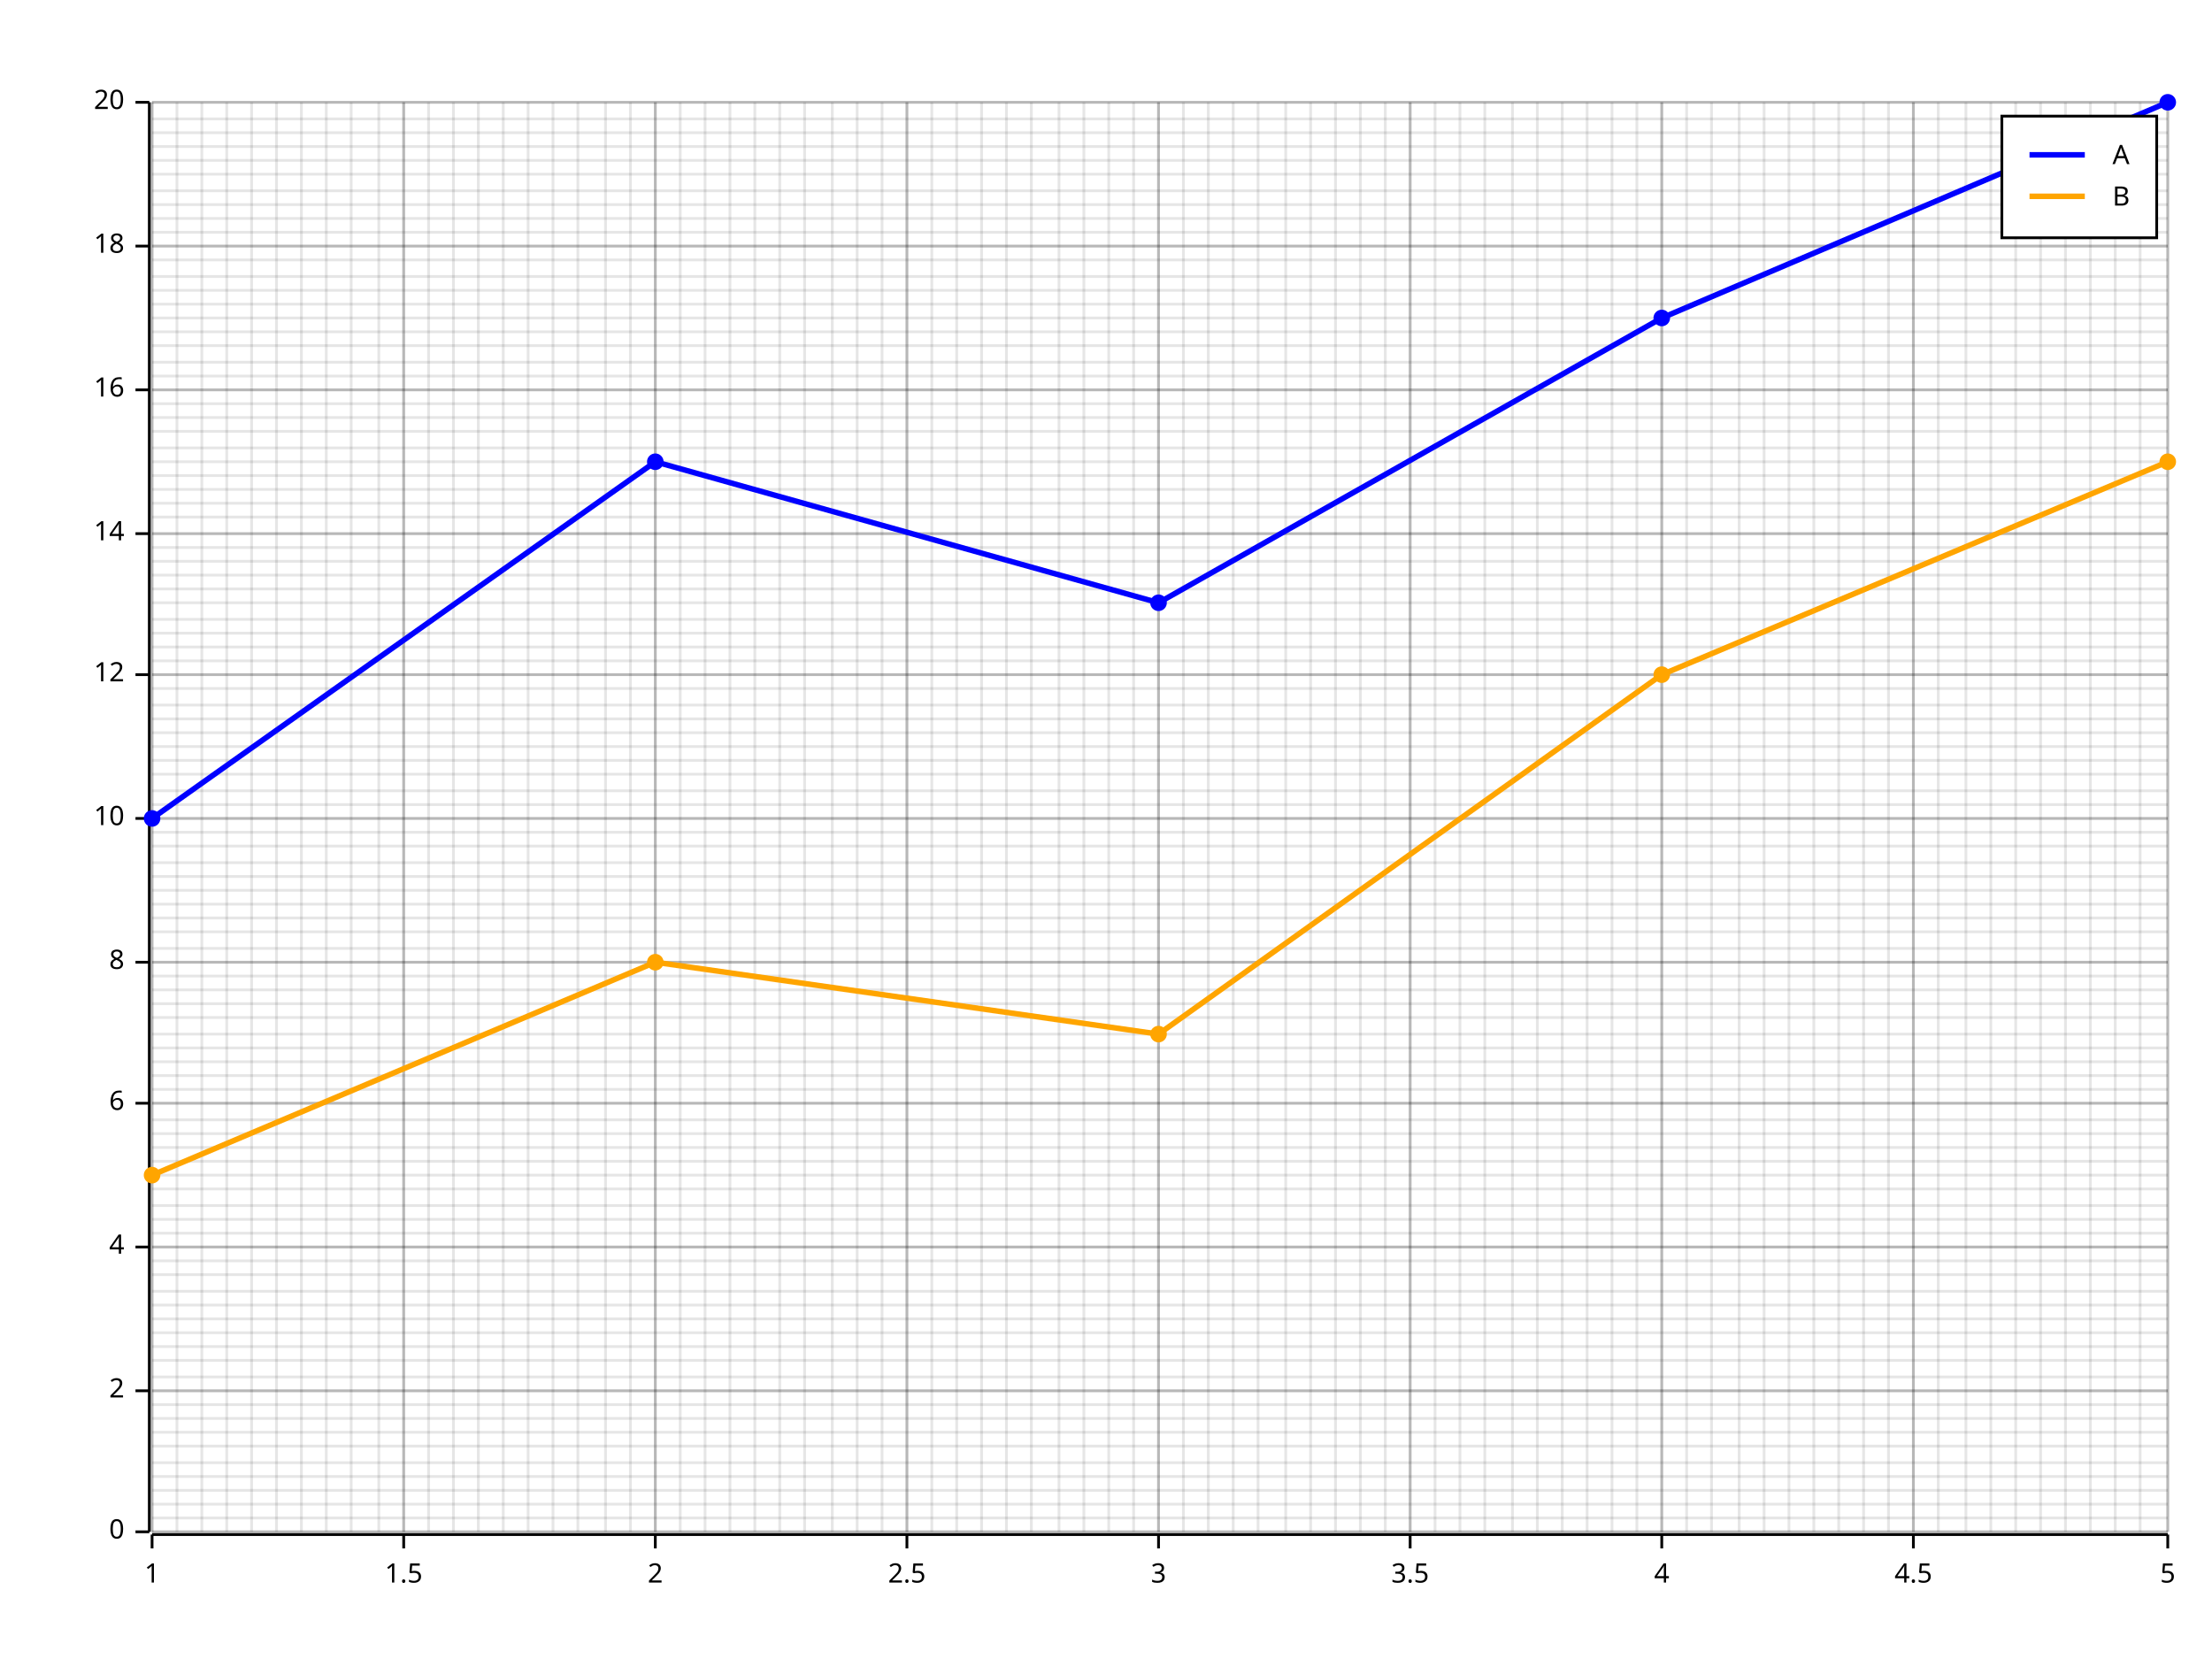
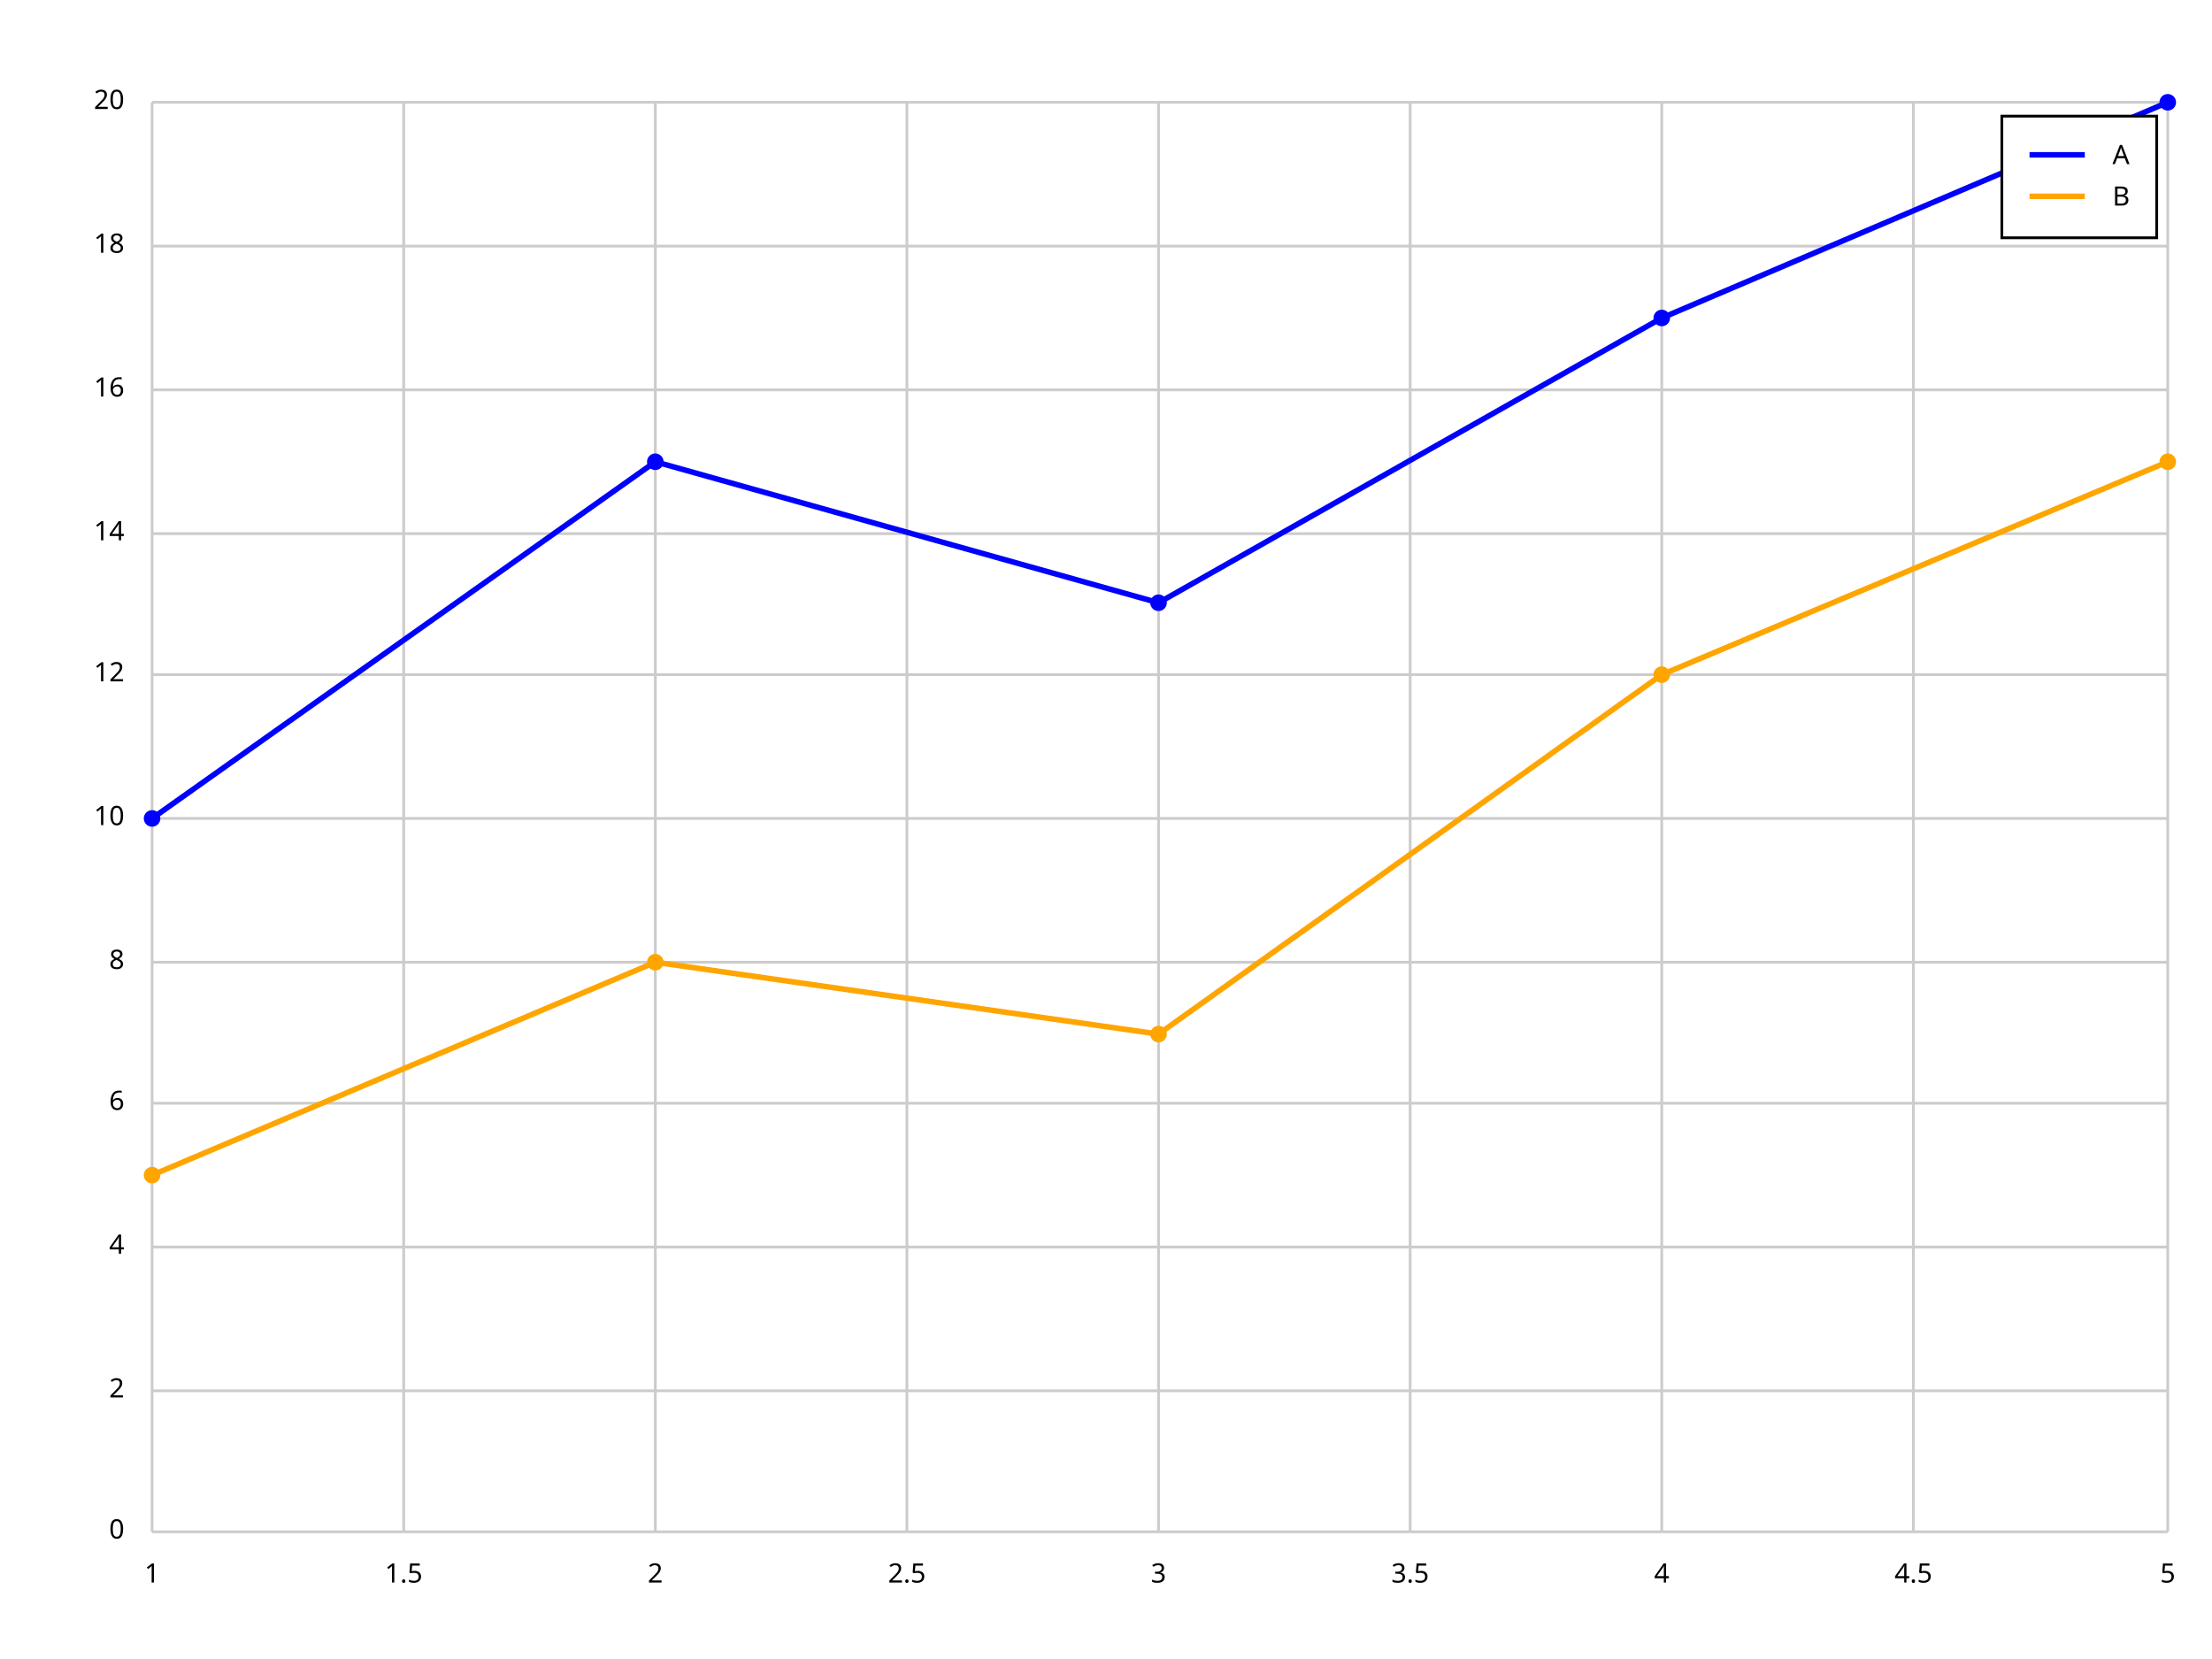
<svg xmlns="http://www.w3.org/2000/svg" width="800" height="600" viewBox="0 0 800 600">
  <rect x="0" y="0" width="800" height="600" opacity="1" fill="#FFFFFF" stroke="none" />
  <text x="400" y="20" dy="0.76em" text-anchor="middle" font-family="sans-serif" font-size="12.097" opacity="1" fill="#000000">

</text>
-   <line opacity="0.1" stroke="#000000" stroke-width="1" x1="55" y1="554" x2="55" y2="37" />
-   <line opacity="0.1" stroke="#000000" stroke-width="1" x1="64" y1="554" x2="64" y2="37" />
-   <line opacity="0.1" stroke="#000000" stroke-width="1" x1="73" y1="554" x2="73" y2="37" />
-   <line opacity="0.1" stroke="#000000" stroke-width="1" x1="82" y1="554" x2="82" y2="37" />
-   <line opacity="0.1" stroke="#000000" stroke-width="1" x1="91" y1="554" x2="91" y2="37" />
-   <line opacity="0.1" stroke="#000000" stroke-width="1" x1="100" y1="554" x2="100" y2="37" />
-   <line opacity="0.1" stroke="#000000" stroke-width="1" x1="109" y1="554" x2="109" y2="37" />
-   <line opacity="0.1" stroke="#000000" stroke-width="1" x1="118" y1="554" x2="118" y2="37" />
-   <line opacity="0.1" stroke="#000000" stroke-width="1" x1="127" y1="554" x2="127" y2="37" />
-   <line opacity="0.1" stroke="#000000" stroke-width="1" x1="137" y1="554" x2="137" y2="37" />
-   <line opacity="0.1" stroke="#000000" stroke-width="1" x1="146" y1="554" x2="146" y2="37" />
-   <line opacity="0.1" stroke="#000000" stroke-width="1" x1="155" y1="554" x2="155" y2="37" />
-   <line opacity="0.1" stroke="#000000" stroke-width="1" x1="164" y1="554" x2="164" y2="37" />
-   <line opacity="0.1" stroke="#000000" stroke-width="1" x1="173" y1="554" x2="173" y2="37" />
-   <line opacity="0.1" stroke="#000000" stroke-width="1" x1="182" y1="554" x2="182" y2="37" />
-   <line opacity="0.1" stroke="#000000" stroke-width="1" x1="191" y1="554" x2="191" y2="37" />
-   <line opacity="0.1" stroke="#000000" stroke-width="1" x1="200" y1="554" x2="200" y2="37" />
-   <line opacity="0.1" stroke="#000000" stroke-width="1" x1="209" y1="554" x2="209" y2="37" />
-   <line opacity="0.1" stroke="#000000" stroke-width="1" x1="219" y1="554" x2="219" y2="37" />
-   <line opacity="0.1" stroke="#000000" stroke-width="1" x1="228" y1="554" x2="228" y2="37" />
-   <line opacity="0.1" stroke="#000000" stroke-width="1" x1="237" y1="554" x2="237" y2="37" />
-   <line opacity="0.1" stroke="#000000" stroke-width="1" x1="246" y1="554" x2="246" y2="37" />
-   <line opacity="0.1" stroke="#000000" stroke-width="1" x1="255" y1="554" x2="255" y2="37" />
-   <line opacity="0.1" stroke="#000000" stroke-width="1" x1="264" y1="554" x2="264" y2="37" />
-   <line opacity="0.1" stroke="#000000" stroke-width="1" x1="273" y1="554" x2="273" y2="37" />
-   <line opacity="0.1" stroke="#000000" stroke-width="1" x1="282" y1="554" x2="282" y2="37" />
-   <line opacity="0.1" stroke="#000000" stroke-width="1" x1="291" y1="554" x2="291" y2="37" />
-   <line opacity="0.1" stroke="#000000" stroke-width="1" x1="301" y1="554" x2="301" y2="37" />
-   <line opacity="0.1" stroke="#000000" stroke-width="1" x1="310" y1="554" x2="310" y2="37" />
-   <line opacity="0.1" stroke="#000000" stroke-width="1" x1="319" y1="554" x2="319" y2="37" />
-   <line opacity="0.1" stroke="#000000" stroke-width="1" x1="328" y1="554" x2="328" y2="37" />
-   <line opacity="0.1" stroke="#000000" stroke-width="1" x1="337" y1="554" x2="337" y2="37" />
-   <line opacity="0.1" stroke="#000000" stroke-width="1" x1="346" y1="554" x2="346" y2="37" />
-   <line opacity="0.1" stroke="#000000" stroke-width="1" x1="355" y1="554" x2="355" y2="37" />
-   <line opacity="0.1" stroke="#000000" stroke-width="1" x1="364" y1="554" x2="364" y2="37" />
-   <line opacity="0.1" stroke="#000000" stroke-width="1" x1="373" y1="554" x2="373" y2="37" />
-   <line opacity="0.1" stroke="#000000" stroke-width="1" x1="383" y1="554" x2="383" y2="37" />
-   <line opacity="0.1" stroke="#000000" stroke-width="1" x1="392" y1="554" x2="392" y2="37" />
-   <line opacity="0.1" stroke="#000000" stroke-width="1" x1="401" y1="554" x2="401" y2="37" />
-   <line opacity="0.1" stroke="#000000" stroke-width="1" x1="410" y1="554" x2="410" y2="37" />
-   <line opacity="0.1" stroke="#000000" stroke-width="1" x1="419" y1="554" x2="419" y2="37" />
-   <line opacity="0.1" stroke="#000000" stroke-width="1" x1="428" y1="554" x2="428" y2="37" />
-   <line opacity="0.1" stroke="#000000" stroke-width="1" x1="437" y1="554" x2="437" y2="37" />
-   <line opacity="0.1" stroke="#000000" stroke-width="1" x1="446" y1="554" x2="446" y2="37" />
-   <line opacity="0.1" stroke="#000000" stroke-width="1" x1="455" y1="554" x2="455" y2="37" />
-   <line opacity="0.1" stroke="#000000" stroke-width="1" x1="465" y1="554" x2="465" y2="37" />
-   <line opacity="0.1" stroke="#000000" stroke-width="1" x1="474" y1="554" x2="474" y2="37" />
-   <line opacity="0.1" stroke="#000000" stroke-width="1" x1="483" y1="554" x2="483" y2="37" />
-   <line opacity="0.1" stroke="#000000" stroke-width="1" x1="492" y1="554" x2="492" y2="37" />
-   <line opacity="0.1" stroke="#000000" stroke-width="1" x1="501" y1="554" x2="501" y2="37" />
-   <line opacity="0.1" stroke="#000000" stroke-width="1" x1="510" y1="554" x2="510" y2="37" />
-   <line opacity="0.1" stroke="#000000" stroke-width="1" x1="519" y1="554" x2="519" y2="37" />
-   <line opacity="0.1" stroke="#000000" stroke-width="1" x1="528" y1="554" x2="528" y2="37" />
-   <line opacity="0.1" stroke="#000000" stroke-width="1" x1="537" y1="554" x2="537" y2="37" />
-   <line opacity="0.1" stroke="#000000" stroke-width="1" x1="547" y1="554" x2="547" y2="37" />
-   <line opacity="0.1" stroke="#000000" stroke-width="1" x1="556" y1="554" x2="556" y2="37" />
-   <line opacity="0.1" stroke="#000000" stroke-width="1" x1="565" y1="554" x2="565" y2="37" />
-   <line opacity="0.1" stroke="#000000" stroke-width="1" x1="574" y1="554" x2="574" y2="37" />
-   <line opacity="0.1" stroke="#000000" stroke-width="1" x1="583" y1="554" x2="583" y2="37" />
-   <line opacity="0.1" stroke="#000000" stroke-width="1" x1="592" y1="554" x2="592" y2="37" />
-   <line opacity="0.1" stroke="#000000" stroke-width="1" x1="601" y1="554" x2="601" y2="37" />
-   <line opacity="0.1" stroke="#000000" stroke-width="1" x1="610" y1="554" x2="610" y2="37" />
-   <line opacity="0.1" stroke="#000000" stroke-width="1" x1="619" y1="554" x2="619" y2="37" />
-   <line opacity="0.1" stroke="#000000" stroke-width="1" x1="629" y1="554" x2="629" y2="37" />
-   <line opacity="0.1" stroke="#000000" stroke-width="1" x1="638" y1="554" x2="638" y2="37" />
-   <line opacity="0.1" stroke="#000000" stroke-width="1" x1="647" y1="554" x2="647" y2="37" />
-   <line opacity="0.1" stroke="#000000" stroke-width="1" x1="656" y1="554" x2="656" y2="37" />
-   <line opacity="0.1" stroke="#000000" stroke-width="1" x1="665" y1="554" x2="665" y2="37" />
-   <line opacity="0.1" stroke="#000000" stroke-width="1" x1="674" y1="554" x2="674" y2="37" />
-   <line opacity="0.1" stroke="#000000" stroke-width="1" x1="683" y1="554" x2="683" y2="37" />
-   <line opacity="0.1" stroke="#000000" stroke-width="1" x1="692" y1="554" x2="692" y2="37" />
-   <line opacity="0.1" stroke="#000000" stroke-width="1" x1="701" y1="554" x2="701" y2="37" />
-   <line opacity="0.1" stroke="#000000" stroke-width="1" x1="711" y1="554" x2="711" y2="37" />
-   <line opacity="0.1" stroke="#000000" stroke-width="1" x1="720" y1="554" x2="720" y2="37" />
-   <line opacity="0.1" stroke="#000000" stroke-width="1" x1="729" y1="554" x2="729" y2="37" />
-   <line opacity="0.1" stroke="#000000" stroke-width="1" x1="738" y1="554" x2="738" y2="37" />
-   <line opacity="0.1" stroke="#000000" stroke-width="1" x1="747" y1="554" x2="747" y2="37" />
-   <line opacity="0.1" stroke="#000000" stroke-width="1" x1="756" y1="554" x2="756" y2="37" />
-   <line opacity="0.1" stroke="#000000" stroke-width="1" x1="765" y1="554" x2="765" y2="37" />
-   <line opacity="0.1" stroke="#000000" stroke-width="1" x1="774" y1="554" x2="774" y2="37" />
-   <line opacity="0.1" stroke="#000000" stroke-width="1" x1="784" y1="554" x2="784" y2="37" />
-   <line opacity="0.1" stroke="#000000" stroke-width="1" x1="55" y1="554" x2="784" y2="554" />
-   <line opacity="0.1" stroke="#000000" stroke-width="1" x1="55" y1="549" x2="784" y2="549" />
-   <line opacity="0.1" stroke="#000000" stroke-width="1" x1="55" y1="544" x2="784" y2="544" />
-   <line opacity="0.1" stroke="#000000" stroke-width="1" x1="55" y1="539" x2="784" y2="539" />
-   <line opacity="0.1" stroke="#000000" stroke-width="1" x1="55" y1="534" x2="784" y2="534" />
-   <line opacity="0.1" stroke="#000000" stroke-width="1" x1="55" y1="529" x2="784" y2="529" />
-   <line opacity="0.1" stroke="#000000" stroke-width="1" x1="55" y1="523" x2="784" y2="523" />
-   <line opacity="0.1" stroke="#000000" stroke-width="1" x1="55" y1="518" x2="784" y2="518" />
-   <line opacity="0.1" stroke="#000000" stroke-width="1" x1="55" y1="513" x2="784" y2="513" />
-   <line opacity="0.1" stroke="#000000" stroke-width="1" x1="55" y1="508" x2="784" y2="508" />
-   <line opacity="0.1" stroke="#000000" stroke-width="1" x1="55" y1="503" x2="784" y2="503" />
-   <line opacity="0.1" stroke="#000000" stroke-width="1" x1="55" y1="498" x2="784" y2="498" />
-   <line opacity="0.1" stroke="#000000" stroke-width="1" x1="55" y1="492" x2="784" y2="492" />
-   <line opacity="0.1" stroke="#000000" stroke-width="1" x1="55" y1="487" x2="784" y2="487" />
-   <line opacity="0.1" stroke="#000000" stroke-width="1" x1="55" y1="482" x2="784" y2="482" />
-   <line opacity="0.1" stroke="#000000" stroke-width="1" x1="55" y1="477" x2="784" y2="477" />
-   <line opacity="0.1" stroke="#000000" stroke-width="1" x1="55" y1="472" x2="784" y2="472" />
-   <line opacity="0.1" stroke="#000000" stroke-width="1" x1="55" y1="467" x2="784" y2="467" />
-   <line opacity="0.1" stroke="#000000" stroke-width="1" x1="55" y1="461" x2="784" y2="461" />
-   <line opacity="0.1" stroke="#000000" stroke-width="1" x1="55" y1="456" x2="784" y2="456" />
-   <line opacity="0.1" stroke="#000000" stroke-width="1" x1="55" y1="451" x2="784" y2="451" />
-   <line opacity="0.1" stroke="#000000" stroke-width="1" x1="55" y1="446" x2="784" y2="446" />
-   <line opacity="0.1" stroke="#000000" stroke-width="1" x1="55" y1="441" x2="784" y2="441" />
-   <line opacity="0.1" stroke="#000000" stroke-width="1" x1="55" y1="436" x2="784" y2="436" />
-   <line opacity="0.1" stroke="#000000" stroke-width="1" x1="55" y1="430" x2="784" y2="430" />
-   <line opacity="0.1" stroke="#000000" stroke-width="1" x1="55" y1="425" x2="784" y2="425" />
-   <line opacity="0.1" stroke="#000000" stroke-width="1" x1="55" y1="420" x2="784" y2="420" />
-   <line opacity="0.1" stroke="#000000" stroke-width="1" x1="55" y1="415" x2="784" y2="415" />
-   <line opacity="0.1" stroke="#000000" stroke-width="1" x1="55" y1="410" x2="784" y2="410" />
-   <line opacity="0.1" stroke="#000000" stroke-width="1" x1="55" y1="405" x2="784" y2="405" />
-   <line opacity="0.1" stroke="#000000" stroke-width="1" x1="55" y1="399" x2="784" y2="399" />
-   <line opacity="0.1" stroke="#000000" stroke-width="1" x1="55" y1="394" x2="784" y2="394" />
-   <line opacity="0.1" stroke="#000000" stroke-width="1" x1="55" y1="389" x2="784" y2="389" />
-   <line opacity="0.1" stroke="#000000" stroke-width="1" x1="55" y1="384" x2="784" y2="384" />
-   <line opacity="0.1" stroke="#000000" stroke-width="1" x1="55" y1="379" x2="784" y2="379" />
-   <line opacity="0.1" stroke="#000000" stroke-width="1" x1="55" y1="374" x2="784" y2="374" />
-   <line opacity="0.1" stroke="#000000" stroke-width="1" x1="55" y1="368" x2="784" y2="368" />
-   <line opacity="0.1" stroke="#000000" stroke-width="1" x1="55" y1="363" x2="784" y2="363" />
-   <line opacity="0.1" stroke="#000000" stroke-width="1" x1="55" y1="358" x2="784" y2="358" />
-   <line opacity="0.1" stroke="#000000" stroke-width="1" x1="55" y1="353" x2="784" y2="353" />
-   <line opacity="0.1" stroke="#000000" stroke-width="1" x1="55" y1="348" x2="784" y2="348" />
-   <line opacity="0.1" stroke="#000000" stroke-width="1" x1="55" y1="343" x2="784" y2="343" />
-   <line opacity="0.1" stroke="#000000" stroke-width="1" x1="55" y1="337" x2="784" y2="337" />
-   <line opacity="0.1" stroke="#000000" stroke-width="1" x1="55" y1="332" x2="784" y2="332" />
-   <line opacity="0.1" stroke="#000000" stroke-width="1" x1="55" y1="327" x2="784" y2="327" />
-   <line opacity="0.1" stroke="#000000" stroke-width="1" x1="55" y1="322" x2="784" y2="322" />
-   <line opacity="0.1" stroke="#000000" stroke-width="1" x1="55" y1="317" x2="784" y2="317" />
-   <line opacity="0.1" stroke="#000000" stroke-width="1" x1="55" y1="312" x2="784" y2="312" />
-   <line opacity="0.1" stroke="#000000" stroke-width="1" x1="55" y1="306" x2="784" y2="306" />
-   <line opacity="0.1" stroke="#000000" stroke-width="1" x1="55" y1="301" x2="784" y2="301" />
-   <line opacity="0.1" stroke="#000000" stroke-width="1" x1="55" y1="296" x2="784" y2="296" />
-   <line opacity="0.1" stroke="#000000" stroke-width="1" x1="55" y1="291" x2="784" y2="291" />
-   <line opacity="0.1" stroke="#000000" stroke-width="1" x1="55" y1="286" x2="784" y2="286" />
-   <line opacity="0.1" stroke="#000000" stroke-width="1" x1="55" y1="280" x2="784" y2="280" />
-   <line opacity="0.1" stroke="#000000" stroke-width="1" x1="55" y1="275" x2="784" y2="275" />
-   <line opacity="0.1" stroke="#000000" stroke-width="1" x1="55" y1="270" x2="784" y2="270" />
-   <line opacity="0.1" stroke="#000000" stroke-width="1" x1="55" y1="265" x2="784" y2="265" />
-   <line opacity="0.1" stroke="#000000" stroke-width="1" x1="55" y1="260" x2="784" y2="260" />
-   <line opacity="0.1" stroke="#000000" stroke-width="1" x1="55" y1="255" x2="784" y2="255" />
-   <line opacity="0.1" stroke="#000000" stroke-width="1" x1="55" y1="249" x2="784" y2="249" />
-   <line opacity="0.1" stroke="#000000" stroke-width="1" x1="55" y1="244" x2="784" y2="244" />
-   <line opacity="0.1" stroke="#000000" stroke-width="1" x1="55" y1="239" x2="784" y2="239" />
-   <line opacity="0.1" stroke="#000000" stroke-width="1" x1="55" y1="234" x2="784" y2="234" />
-   <line opacity="0.1" stroke="#000000" stroke-width="1" x1="55" y1="229" x2="784" y2="229" />
-   <line opacity="0.1" stroke="#000000" stroke-width="1" x1="55" y1="224" x2="784" y2="224" />
-   <line opacity="0.1" stroke="#000000" stroke-width="1" x1="55" y1="218" x2="784" y2="218" />
-   <line opacity="0.1" stroke="#000000" stroke-width="1" x1="55" y1="213" x2="784" y2="213" />
-   <line opacity="0.1" stroke="#000000" stroke-width="1" x1="55" y1="208" x2="784" y2="208" />
-   <line opacity="0.1" stroke="#000000" stroke-width="1" x1="55" y1="203" x2="784" y2="203" />
-   <line opacity="0.1" stroke="#000000" stroke-width="1" x1="55" y1="198" x2="784" y2="198" />
-   <line opacity="0.1" stroke="#000000" stroke-width="1" x1="55" y1="193" x2="784" y2="193" />
-   <line opacity="0.1" stroke="#000000" stroke-width="1" x1="55" y1="187" x2="784" y2="187" />
-   <line opacity="0.1" stroke="#000000" stroke-width="1" x1="55" y1="182" x2="784" y2="182" />
-   <line opacity="0.1" stroke="#000000" stroke-width="1" x1="55" y1="177" x2="784" y2="177" />
-   <line opacity="0.1" stroke="#000000" stroke-width="1" x1="55" y1="172" x2="784" y2="172" />
-   <line opacity="0.1" stroke="#000000" stroke-width="1" x1="55" y1="167" x2="784" y2="167" />
-   <line opacity="0.1" stroke="#000000" stroke-width="1" x1="55" y1="162" x2="784" y2="162" />
-   <line opacity="0.1" stroke="#000000" stroke-width="1" x1="55" y1="156" x2="784" y2="156" />
-   <line opacity="0.1" stroke="#000000" stroke-width="1" x1="55" y1="151" x2="784" y2="151" />
-   <line opacity="0.1" stroke="#000000" stroke-width="1" x1="55" y1="146" x2="784" y2="146" />
-   <line opacity="0.1" stroke="#000000" stroke-width="1" x1="55" y1="141" x2="784" y2="141" />
-   <line opacity="0.1" stroke="#000000" stroke-width="1" x1="55" y1="136" x2="784" y2="136" />
-   <line opacity="0.1" stroke="#000000" stroke-width="1" x1="55" y1="131" x2="784" y2="131" />
-   <line opacity="0.1" stroke="#000000" stroke-width="1" x1="55" y1="125" x2="784" y2="125" />
-   <line opacity="0.1" stroke="#000000" stroke-width="1" x1="55" y1="120" x2="784" y2="120" />
-   <line opacity="0.1" stroke="#000000" stroke-width="1" x1="55" y1="115" x2="784" y2="115" />
-   <line opacity="0.1" stroke="#000000" stroke-width="1" x1="55" y1="110" x2="784" y2="110" />
-   <line opacity="0.1" stroke="#000000" stroke-width="1" x1="55" y1="105" x2="784" y2="105" />
-   <line opacity="0.1" stroke="#000000" stroke-width="1" x1="55" y1="100" x2="784" y2="100" />
-   <line opacity="0.1" stroke="#000000" stroke-width="1" x1="55" y1="94" x2="784" y2="94" />
-   <line opacity="0.1" stroke="#000000" stroke-width="1" x1="55" y1="89" x2="784" y2="89" />
-   <line opacity="0.1" stroke="#000000" stroke-width="1" x1="55" y1="84" x2="784" y2="84" />
-   <line opacity="0.1" stroke="#000000" stroke-width="1" x1="55" y1="79" x2="784" y2="79" />
-   <line opacity="0.1" stroke="#000000" stroke-width="1" x1="55" y1="74" x2="784" y2="74" />
-   <line opacity="0.1" stroke="#000000" stroke-width="1" x1="55" y1="69" x2="784" y2="69" />
-   <line opacity="0.1" stroke="#000000" stroke-width="1" x1="55" y1="63" x2="784" y2="63" />
-   <line opacity="0.1" stroke="#000000" stroke-width="1" x1="55" y1="58" x2="784" y2="58" />
-   <line opacity="0.1" stroke="#000000" stroke-width="1" x1="55" y1="53" x2="784" y2="53" />
-   <line opacity="0.1" stroke="#000000" stroke-width="1" x1="55" y1="48" x2="784" y2="48" />
-   <line opacity="0.1" stroke="#000000" stroke-width="1" x1="55" y1="43" x2="784" y2="43" />
-   <line opacity="0.1" stroke="#000000" stroke-width="1" x1="55" y1="37" x2="784" y2="37" />
-   <line opacity="0.2" stroke="#000000" stroke-width="1" x1="55" y1="554" x2="55" y2="37" />
-   <line opacity="0.2" stroke="#000000" stroke-width="1" x1="146" y1="554" x2="146" y2="37" />
-   <line opacity="0.2" stroke="#000000" stroke-width="1" x1="237" y1="554" x2="237" y2="37" />
-   <line opacity="0.2" stroke="#000000" stroke-width="1" x1="328" y1="554" x2="328" y2="37" />
-   <line opacity="0.2" stroke="#000000" stroke-width="1" x1="419" y1="554" x2="419" y2="37" />
-   <line opacity="0.2" stroke="#000000" stroke-width="1" x1="510" y1="554" x2="510" y2="37" />
-   <line opacity="0.2" stroke="#000000" stroke-width="1" x1="601" y1="554" x2="601" y2="37" />
-   <line opacity="0.2" stroke="#000000" stroke-width="1" x1="692" y1="554" x2="692" y2="37" />
-   <line opacity="0.2" stroke="#000000" stroke-width="1" x1="784" y1="554" x2="784" y2="37" />
-   <line opacity="0.2" stroke="#000000" stroke-width="1" x1="55" y1="554" x2="784" y2="554" />
-   <line opacity="0.2" stroke="#000000" stroke-width="1" x1="55" y1="503" x2="784" y2="503" />
-   <line opacity="0.2" stroke="#000000" stroke-width="1" x1="55" y1="451" x2="784" y2="451" />
-   <line opacity="0.2" stroke="#000000" stroke-width="1" x1="55" y1="399" x2="784" y2="399" />
-   <line opacity="0.2" stroke="#000000" stroke-width="1" x1="55" y1="348" x2="784" y2="348" />
-   <line opacity="0.2" stroke="#000000" stroke-width="1" x1="55" y1="296" x2="784" y2="296" />
-   <line opacity="0.2" stroke="#000000" stroke-width="1" x1="55" y1="244" x2="784" y2="244" />
-   <line opacity="0.2" stroke="#000000" stroke-width="1" x1="55" y1="193" x2="784" y2="193" />
-   <line opacity="0.2" stroke="#000000" stroke-width="1" x1="55" y1="141" x2="784" y2="141" />
-   <line opacity="0.2" stroke="#000000" stroke-width="1" x1="55" y1="89" x2="784" y2="89" />
-   <line opacity="0.2" stroke="#000000" stroke-width="1" x1="55" y1="37" x2="784" y2="37" />
-   <polyline fill="none" opacity="1" stroke="#000000" stroke-width="1" points="54,37 54,554 " />
+   <line opacity="1" stroke="#CCCCCC" stroke-width="1" x1="55" y1="554" x2="55" y2="37" />
+   <line opacity="1" stroke="#CCCCCC" stroke-width="1" x1="146" y1="554" x2="146" y2="37" />
+   <line opacity="1" stroke="#CCCCCC" stroke-width="1" x1="237" y1="554" x2="237" y2="37" />
+   <line opacity="1" stroke="#CCCCCC" stroke-width="1" x1="328" y1="554" x2="328" y2="37" />
+   <line opacity="1" stroke="#CCCCCC" stroke-width="1" x1="419" y1="554" x2="419" y2="37" />
+   <line opacity="1" stroke="#CCCCCC" stroke-width="1" x1="510" y1="554" x2="510" y2="37" />
+   <line opacity="1" stroke="#CCCCCC" stroke-width="1" x1="601" y1="554" x2="601" y2="37" />
+   <line opacity="1" stroke="#CCCCCC" stroke-width="1" x1="692" y1="554" x2="692" y2="37" />
+   <line opacity="1" stroke="#CCCCCC" stroke-width="1" x1="784" y1="554" x2="784" y2="37" />
+   <line opacity="1" stroke="#CCCCCC" stroke-width="1" x1="55" y1="554" x2="784" y2="554" />
+   <line opacity="1" stroke="#CCCCCC" stroke-width="1" x1="55" y1="503" x2="784" y2="503" />
+   <line opacity="1" stroke="#CCCCCC" stroke-width="1" x1="55" y1="451" x2="784" y2="451" />
+   <line opacity="1" stroke="#CCCCCC" stroke-width="1" x1="55" y1="399" x2="784" y2="399" />
+   <line opacity="1" stroke="#CCCCCC" stroke-width="1" x1="55" y1="348" x2="784" y2="348" />
+   <line opacity="1" stroke="#CCCCCC" stroke-width="1" x1="55" y1="296" x2="784" y2="296" />
+   <line opacity="1" stroke="#CCCCCC" stroke-width="1" x1="55" y1="244" x2="784" y2="244" />
+   <line opacity="1" stroke="#CCCCCC" stroke-width="1" x1="55" y1="193" x2="784" y2="193" />
+   <line opacity="1" stroke="#CCCCCC" stroke-width="1" x1="55" y1="141" x2="784" y2="141" />
+   <line opacity="1" stroke="#CCCCCC" stroke-width="1" x1="55" y1="89" x2="784" y2="89" />
+   <line opacity="1" stroke="#CCCCCC" stroke-width="1" x1="55" y1="37" x2="784" y2="37" />
+   <polyline fill="none" opacity="1" stroke="#FFFFFF" stroke-width="0" points="54,37 54,554 " />
  <text x="45" y="554" dy="0.5ex" text-anchor="end" font-family="sans-serif" font-size="9.677" opacity="1" fill="#000000">
0
</text>
-   <polyline fill="none" opacity="1" stroke="#000000" stroke-width="1" points="49,554 54,554 " />
+   <polyline fill="none" opacity="1" stroke="#FFFFFF" stroke-width="0" points="49,554 54,554 " />
  <text x="45" y="503" dy="0.5ex" text-anchor="end" font-family="sans-serif" font-size="9.677" opacity="1" fill="#000000">
2
</text>
-   <polyline fill="none" opacity="1" stroke="#000000" stroke-width="1" points="49,503 54,503 " />
+   <polyline fill="none" opacity="1" stroke="#FFFFFF" stroke-width="0" points="49,503 54,503 " />
  <text x="45" y="451" dy="0.5ex" text-anchor="end" font-family="sans-serif" font-size="9.677" opacity="1" fill="#000000">
4
</text>
-   <polyline fill="none" opacity="1" stroke="#000000" stroke-width="1" points="49,451 54,451 " />
+   <polyline fill="none" opacity="1" stroke="#FFFFFF" stroke-width="0" points="49,451 54,451 " />
  <text x="45" y="399" dy="0.5ex" text-anchor="end" font-family="sans-serif" font-size="9.677" opacity="1" fill="#000000">
6
</text>
-   <polyline fill="none" opacity="1" stroke="#000000" stroke-width="1" points="49,399 54,399 " />
+   <polyline fill="none" opacity="1" stroke="#FFFFFF" stroke-width="0" points="49,399 54,399 " />
  <text x="45" y="348" dy="0.5ex" text-anchor="end" font-family="sans-serif" font-size="9.677" opacity="1" fill="#000000">
8
</text>
-   <polyline fill="none" opacity="1" stroke="#000000" stroke-width="1" points="49,348 54,348 " />
+   <polyline fill="none" opacity="1" stroke="#FFFFFF" stroke-width="0" points="49,348 54,348 " />
  <text x="45" y="296" dy="0.5ex" text-anchor="end" font-family="sans-serif" font-size="9.677" opacity="1" fill="#000000">
10
</text>
-   <polyline fill="none" opacity="1" stroke="#000000" stroke-width="1" points="49,296 54,296 " />
+   <polyline fill="none" opacity="1" stroke="#FFFFFF" stroke-width="0" points="49,296 54,296 " />
  <text x="45" y="244" dy="0.5ex" text-anchor="end" font-family="sans-serif" font-size="9.677" opacity="1" fill="#000000">
12
</text>
-   <polyline fill="none" opacity="1" stroke="#000000" stroke-width="1" points="49,244 54,244 " />
+   <polyline fill="none" opacity="1" stroke="#FFFFFF" stroke-width="0" points="49,244 54,244 " />
  <text x="45" y="193" dy="0.5ex" text-anchor="end" font-family="sans-serif" font-size="9.677" opacity="1" fill="#000000">
14
</text>
-   <polyline fill="none" opacity="1" stroke="#000000" stroke-width="1" points="49,193 54,193 " />
+   <polyline fill="none" opacity="1" stroke="#FFFFFF" stroke-width="0" points="49,193 54,193 " />
  <text x="45" y="141" dy="0.5ex" text-anchor="end" font-family="sans-serif" font-size="9.677" opacity="1" fill="#000000">
16
</text>
-   <polyline fill="none" opacity="1" stroke="#000000" stroke-width="1" points="49,141 54,141 " />
+   <polyline fill="none" opacity="1" stroke="#FFFFFF" stroke-width="0" points="49,141 54,141 " />
  <text x="45" y="89" dy="0.5ex" text-anchor="end" font-family="sans-serif" font-size="9.677" opacity="1" fill="#000000">
18
</text>
-   <polyline fill="none" opacity="1" stroke="#000000" stroke-width="1" points="49,89 54,89 " />
+   <polyline fill="none" opacity="1" stroke="#FFFFFF" stroke-width="0" points="49,89 54,89 " />
  <text x="45" y="37" dy="0.5ex" text-anchor="end" font-family="sans-serif" font-size="9.677" opacity="1" fill="#000000">
20
</text>
-   <polyline fill="none" opacity="1" stroke="#000000" stroke-width="1" points="49,37 54,37 " />
-   <polyline fill="none" opacity="1" stroke="#000000" stroke-width="1" points="55,555 784,555 " />
+   <polyline fill="none" opacity="1" stroke="#FFFFFF" stroke-width="0" points="49,37 54,37 " />
+   <polyline fill="none" opacity="1" stroke="#FFFFFF" stroke-width="0" points="55,555 784,555 " />
  <text x="55" y="565" dy="0.76em" text-anchor="middle" font-family="sans-serif" font-size="9.677" opacity="1" fill="#000000">
1
</text>
-   <polyline fill="none" opacity="1" stroke="#000000" stroke-width="1" points="55,555 55,560 " />
+   <polyline fill="none" opacity="1" stroke="#FFFFFF" stroke-width="0" points="55,555 55,560 " />
  <text x="146" y="565" dy="0.76em" text-anchor="middle" font-family="sans-serif" font-size="9.677" opacity="1" fill="#000000">
1.5
</text>
-   <polyline fill="none" opacity="1" stroke="#000000" stroke-width="1" points="146,555 146,560 " />
+   <polyline fill="none" opacity="1" stroke="#FFFFFF" stroke-width="0" points="146,555 146,560 " />
  <text x="237" y="565" dy="0.76em" text-anchor="middle" font-family="sans-serif" font-size="9.677" opacity="1" fill="#000000">
2
</text>
-   <polyline fill="none" opacity="1" stroke="#000000" stroke-width="1" points="237,555 237,560 " />
+   <polyline fill="none" opacity="1" stroke="#FFFFFF" stroke-width="0" points="237,555 237,560 " />
  <text x="328" y="565" dy="0.76em" text-anchor="middle" font-family="sans-serif" font-size="9.677" opacity="1" fill="#000000">
2.5
</text>
-   <polyline fill="none" opacity="1" stroke="#000000" stroke-width="1" points="328,555 328,560 " />
+   <polyline fill="none" opacity="1" stroke="#FFFFFF" stroke-width="0" points="328,555 328,560 " />
  <text x="419" y="565" dy="0.76em" text-anchor="middle" font-family="sans-serif" font-size="9.677" opacity="1" fill="#000000">
3
</text>
-   <polyline fill="none" opacity="1" stroke="#000000" stroke-width="1" points="419,555 419,560 " />
+   <polyline fill="none" opacity="1" stroke="#FFFFFF" stroke-width="0" points="419,555 419,560 " />
  <text x="510" y="565" dy="0.76em" text-anchor="middle" font-family="sans-serif" font-size="9.677" opacity="1" fill="#000000">
3.5
</text>
-   <polyline fill="none" opacity="1" stroke="#000000" stroke-width="1" points="510,555 510,560 " />
+   <polyline fill="none" opacity="1" stroke="#FFFFFF" stroke-width="0" points="510,555 510,560 " />
  <text x="601" y="565" dy="0.76em" text-anchor="middle" font-family="sans-serif" font-size="9.677" opacity="1" fill="#000000">
4
</text>
-   <polyline fill="none" opacity="1" stroke="#000000" stroke-width="1" points="601,555 601,560 " />
+   <polyline fill="none" opacity="1" stroke="#FFFFFF" stroke-width="0" points="601,555 601,560 " />
  <text x="692" y="565" dy="0.76em" text-anchor="middle" font-family="sans-serif" font-size="9.677" opacity="1" fill="#000000">
4.5
</text>
-   <polyline fill="none" opacity="1" stroke="#000000" stroke-width="1" points="692,555 692,560 " />
+   <polyline fill="none" opacity="1" stroke="#FFFFFF" stroke-width="0" points="692,555 692,560 " />
  <text x="784" y="565" dy="0.76em" text-anchor="middle" font-family="sans-serif" font-size="9.677" opacity="1" fill="#000000">
5
</text>
-   <polyline fill="none" opacity="1" stroke="#000000" stroke-width="1" points="784,555 784,560 " />
+   <polyline fill="none" opacity="1" stroke="#FFFFFF" stroke-width="0" points="784,555 784,560 " />
  <polyline fill="none" opacity="1" stroke="#0000FF" stroke-width="2" points="55,296 237,167 419,218 601,115 784,37 " />
  <polyline fill="none" opacity="1" stroke="#FFA500" stroke-width="2" points="55,425 237,348 419,374 601,244 784,167 " />
  <circle cx="55" cy="296" r="3" opacity="1" fill="#0000FF" stroke="none" stroke-width="1" />
  <circle cx="237" cy="167" r="3" opacity="1" fill="#0000FF" stroke="none" stroke-width="1" />
  <circle cx="419" cy="218" r="3" opacity="1" fill="#0000FF" stroke="none" stroke-width="1" />
  <circle cx="601" cy="115" r="3" opacity="1" fill="#0000FF" stroke="none" stroke-width="1" />
  <circle cx="784" cy="37" r="3" opacity="1" fill="#0000FF" stroke="none" stroke-width="1" />
  <circle cx="55" cy="425" r="3" opacity="1" fill="#FFA500" stroke="none" stroke-width="1" />
  <circle cx="237" cy="348" r="3" opacity="1" fill="#FFA500" stroke="none" stroke-width="1" />
  <circle cx="419" cy="374" r="3" opacity="1" fill="#FFA500" stroke="none" stroke-width="1" />
  <circle cx="601" cy="244" r="3" opacity="1" fill="#FFA500" stroke="none" stroke-width="1" />
  <circle cx="784" cy="167" r="3" opacity="1" fill="#FFA500" stroke="none" stroke-width="1" />
  <rect x="724" y="42" width="56" height="44" opacity="1" fill="#FFFFFF" stroke="none" />
  <rect x="724" y="42" width="56" height="44" opacity="1" fill="none" stroke="#000000" />
  <text x="764" y="52" dy="0.76em" text-anchor="start" font-family="sans-serif" font-size="9.677" opacity="1" fill="#000000">
A
</text>
  <text x="764" y="67" dy="0.76em" text-anchor="start" font-family="sans-serif" font-size="9.677" opacity="1" fill="#000000">
B
</text>
  <polyline fill="none" opacity="1" stroke="#0000FF" stroke-width="2" points="734,56 754,56 " />
  <polyline fill="none" opacity="1" stroke="#FFA500" stroke-width="2" points="734,71 754,71 " />
</svg>
